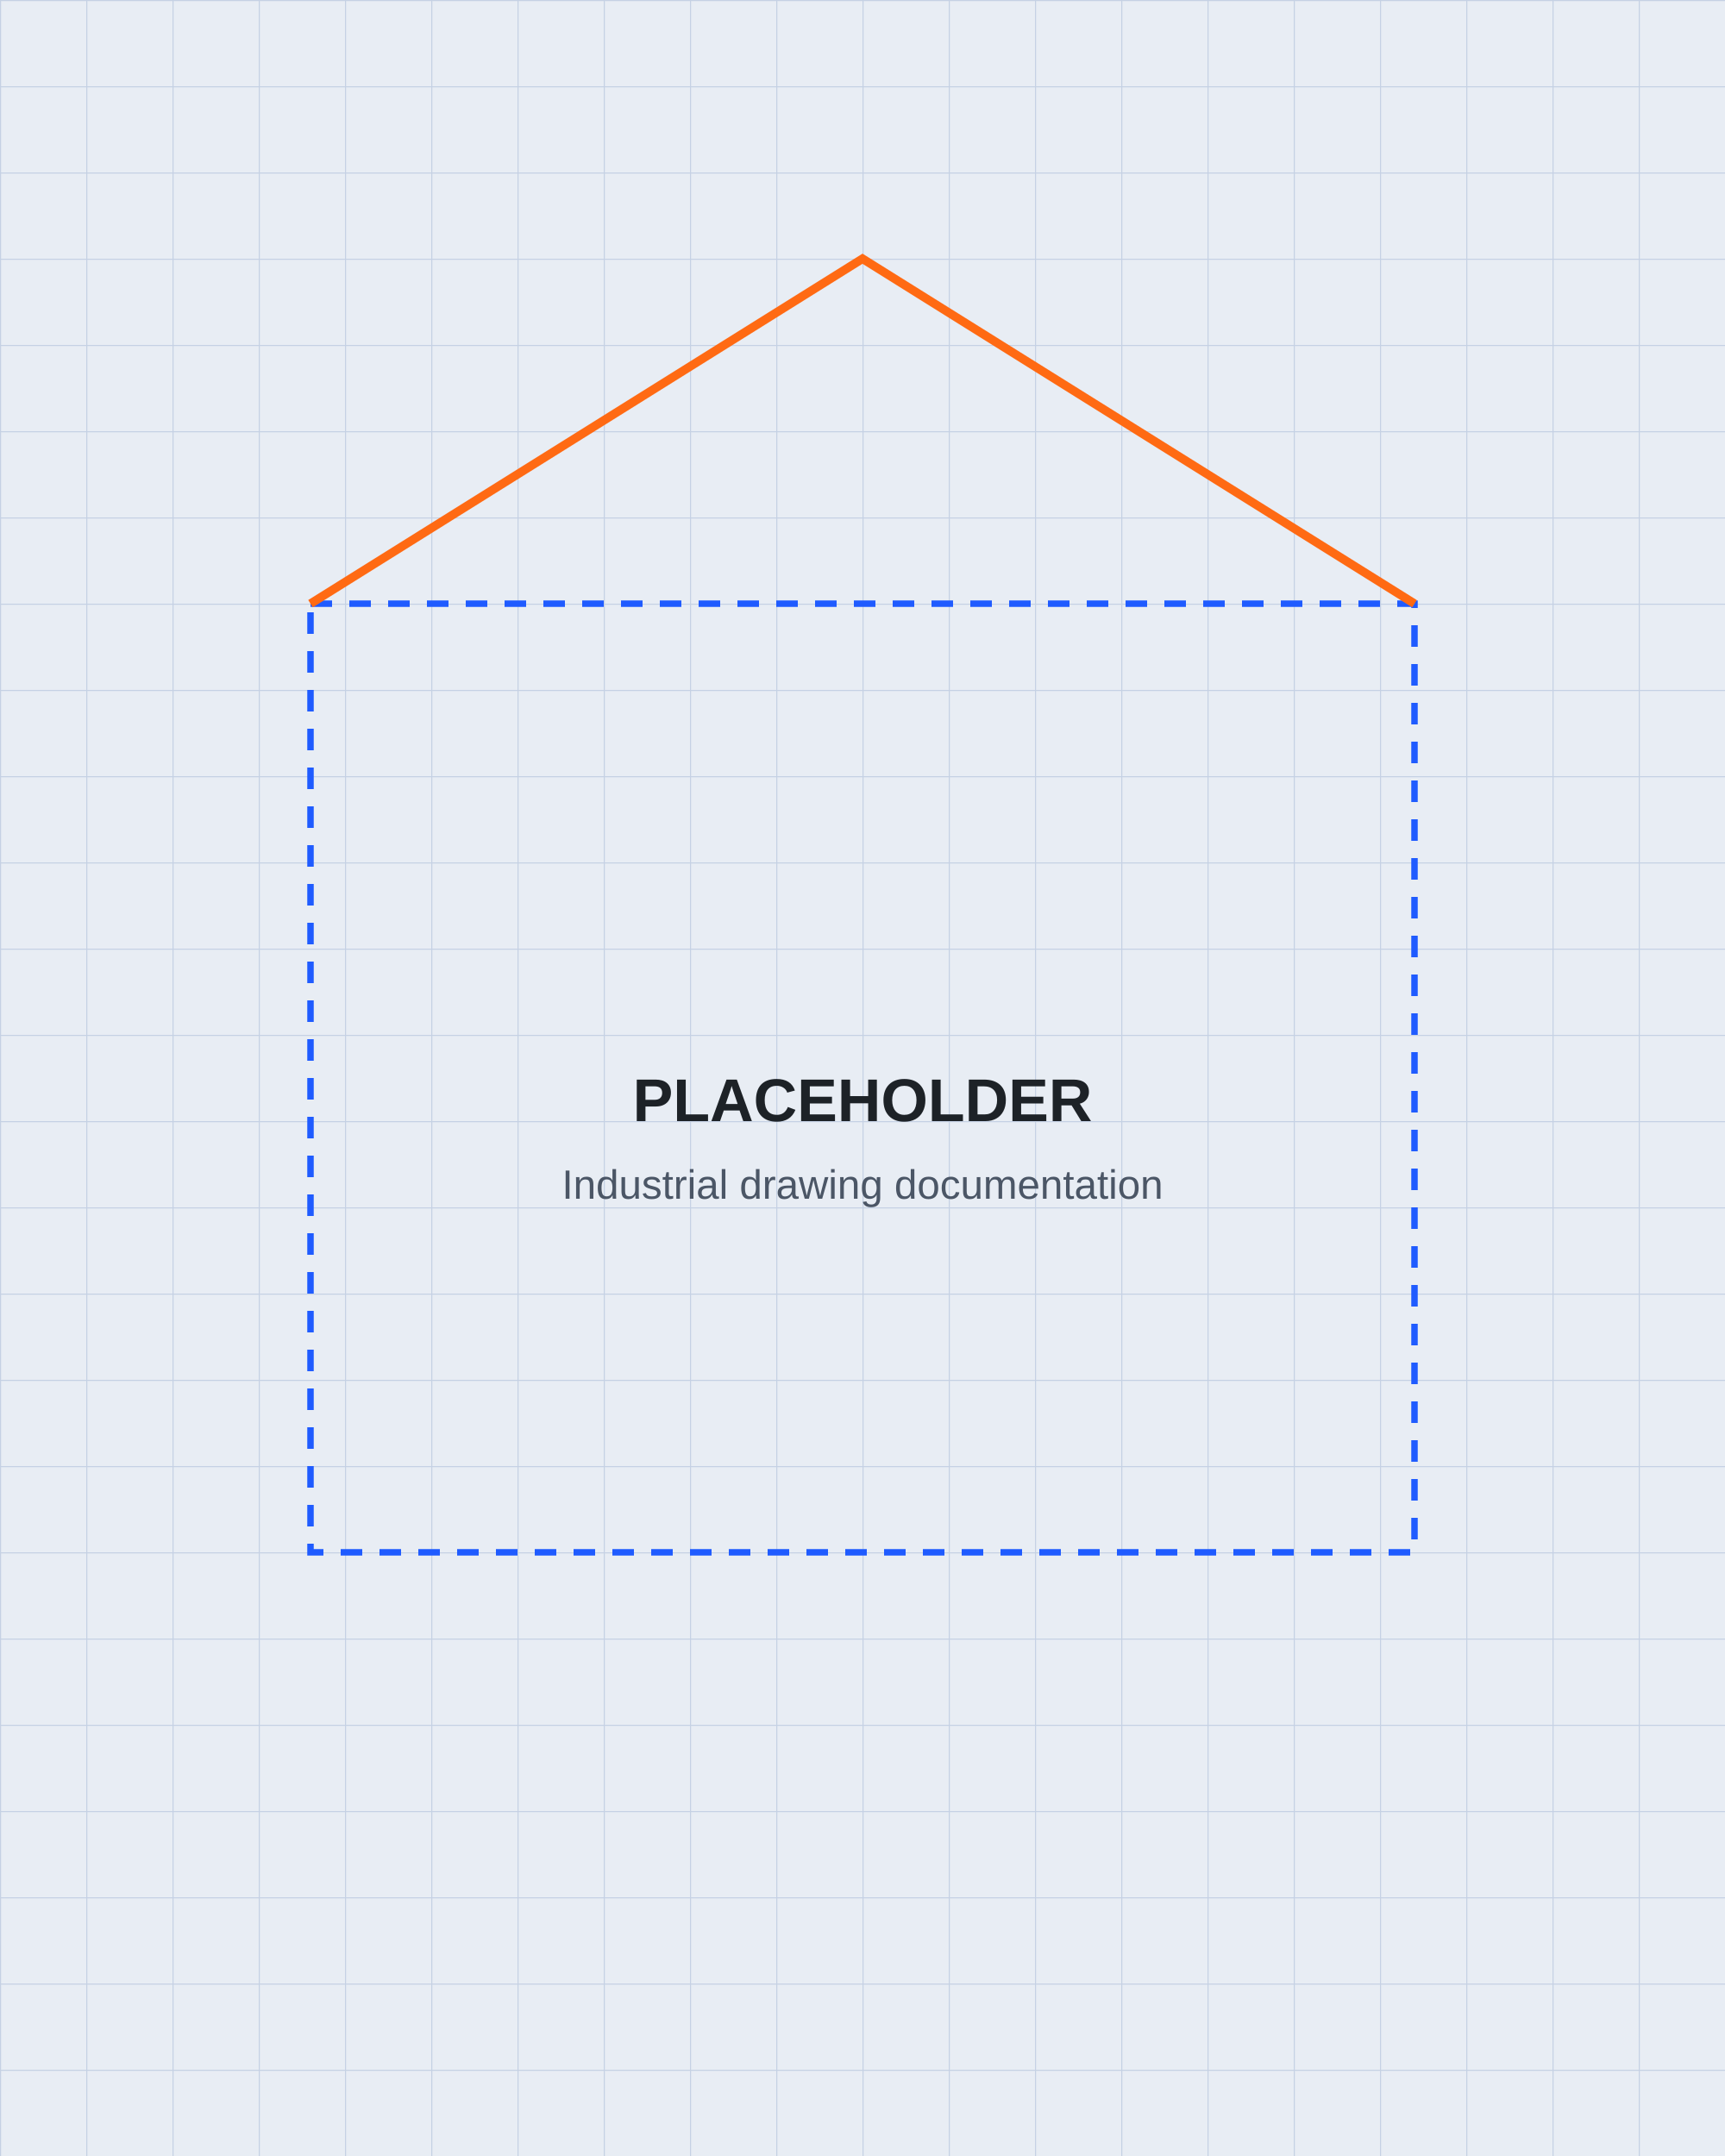
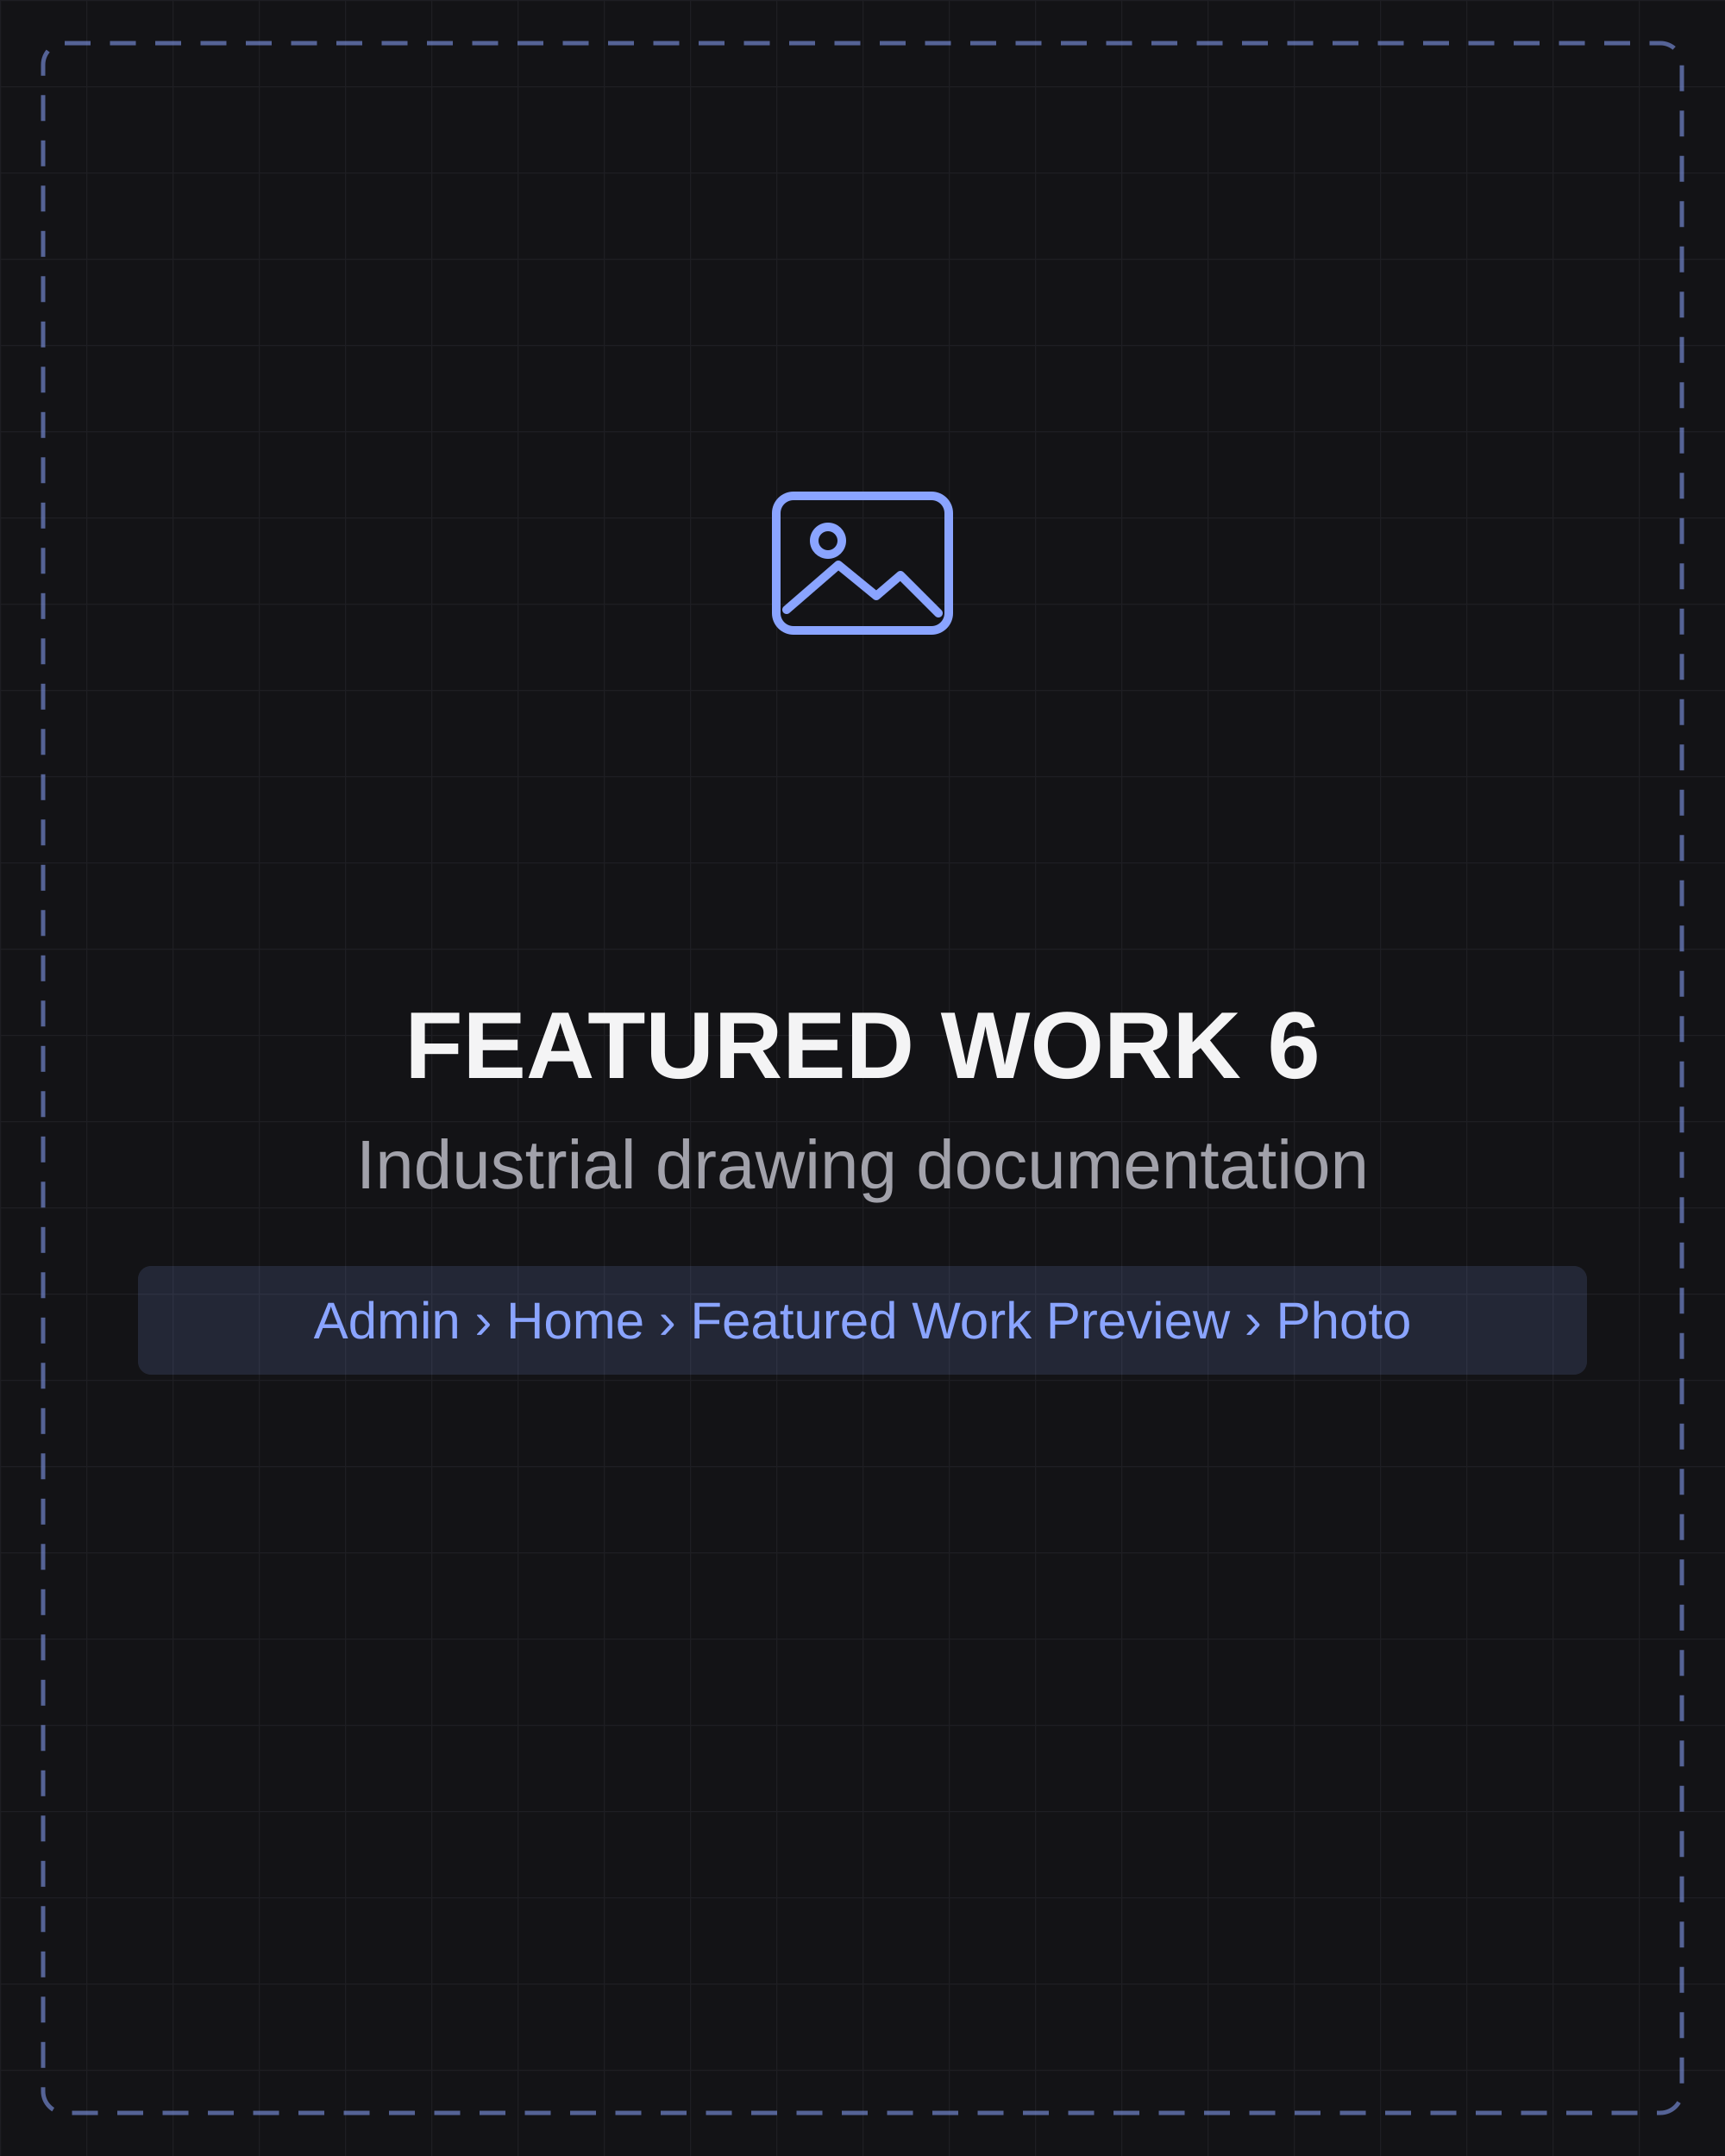
<svg xmlns="http://www.w3.org/2000/svg" viewBox="0 0 800 1000" width="800" height="1000">
  <defs>
    <pattern id="g" width="40" height="40" patternUnits="userSpaceOnUse">
-       <path d="M40 0H0V40" fill="none" stroke="#C5D1E4" stroke-width="1" />
+       <path d="M40 0H0V40" fill="none" stroke="#1E1E23" stroke-width="1" />
    </pattern>
  </defs>
-   <rect width="800" height="1000" fill="#E8EDF4" />
+   <rect width="800" height="1000" fill="#131316" />
  <rect width="800" height="1000" fill="url(#g)" />
-   <rect x="144.0" y="280.0" width="512.0" height="440.0" fill="none" stroke="#1F5BFF" stroke-width="3" stroke-dasharray="10 8" />
-   <path d="M144.0 280.0L400.0 120.0L656.0 280.0" fill="none" stroke="#FF6A13" stroke-width="4" />
-   <text x="50%" y="520.0" text-anchor="middle" font-family="Arial,sans-serif" font-size="28" font-weight="700" fill="#1D2227">PLACEHOLDER</text>
-   <text x="50%" y="556.0" text-anchor="middle" font-family="Arial,sans-serif" font-size="19" fill="#4B5666">Industrial drawing documentation</text>
+   <rect x="20" y="20" width="760" height="960" rx="10" fill="none" stroke="#8AA4FF" stroke-opacity=".55" stroke-width="2" stroke-dasharray="12 9" />
+   <g transform="translate(360 230)" fill="none" stroke="#8AA4FF" stroke-width="4" stroke-linecap="round" stroke-linejoin="round">
+     <rect width="80" height="62.4" rx="8" />
+     <circle cx="24" cy="20.8" r="6.4" />
+     <path d="M4.8 52.8L28.8 32L46.4 46.4L57.6 36.8L75.2 54.4" />
+   </g>
+   <text x="50%" y="500" text-anchor="middle" font-family="Arial,Helvetica,sans-serif" font-size="44" font-weight="700" fill="#F4F4F5">FEATURED WORK 6</text>
+   <text x="50%" y="551.2" text-anchor="middle" font-family="Arial,Helvetica,sans-serif" font-size="32" fill="#A1A1AA">Industrial drawing documentation</text>
+   <rect x="64" y="587.2" width="672" height="50.4" rx="6" fill="#8AA4FF" fill-opacity=".14" />
+   <text x="50%" y="620.8" text-anchor="middle" font-family="Arial,Helvetica,sans-serif" font-size="24" fill="#8AA4FF">Admin › Home › Featured Work Preview › Photo</text>
</svg>
